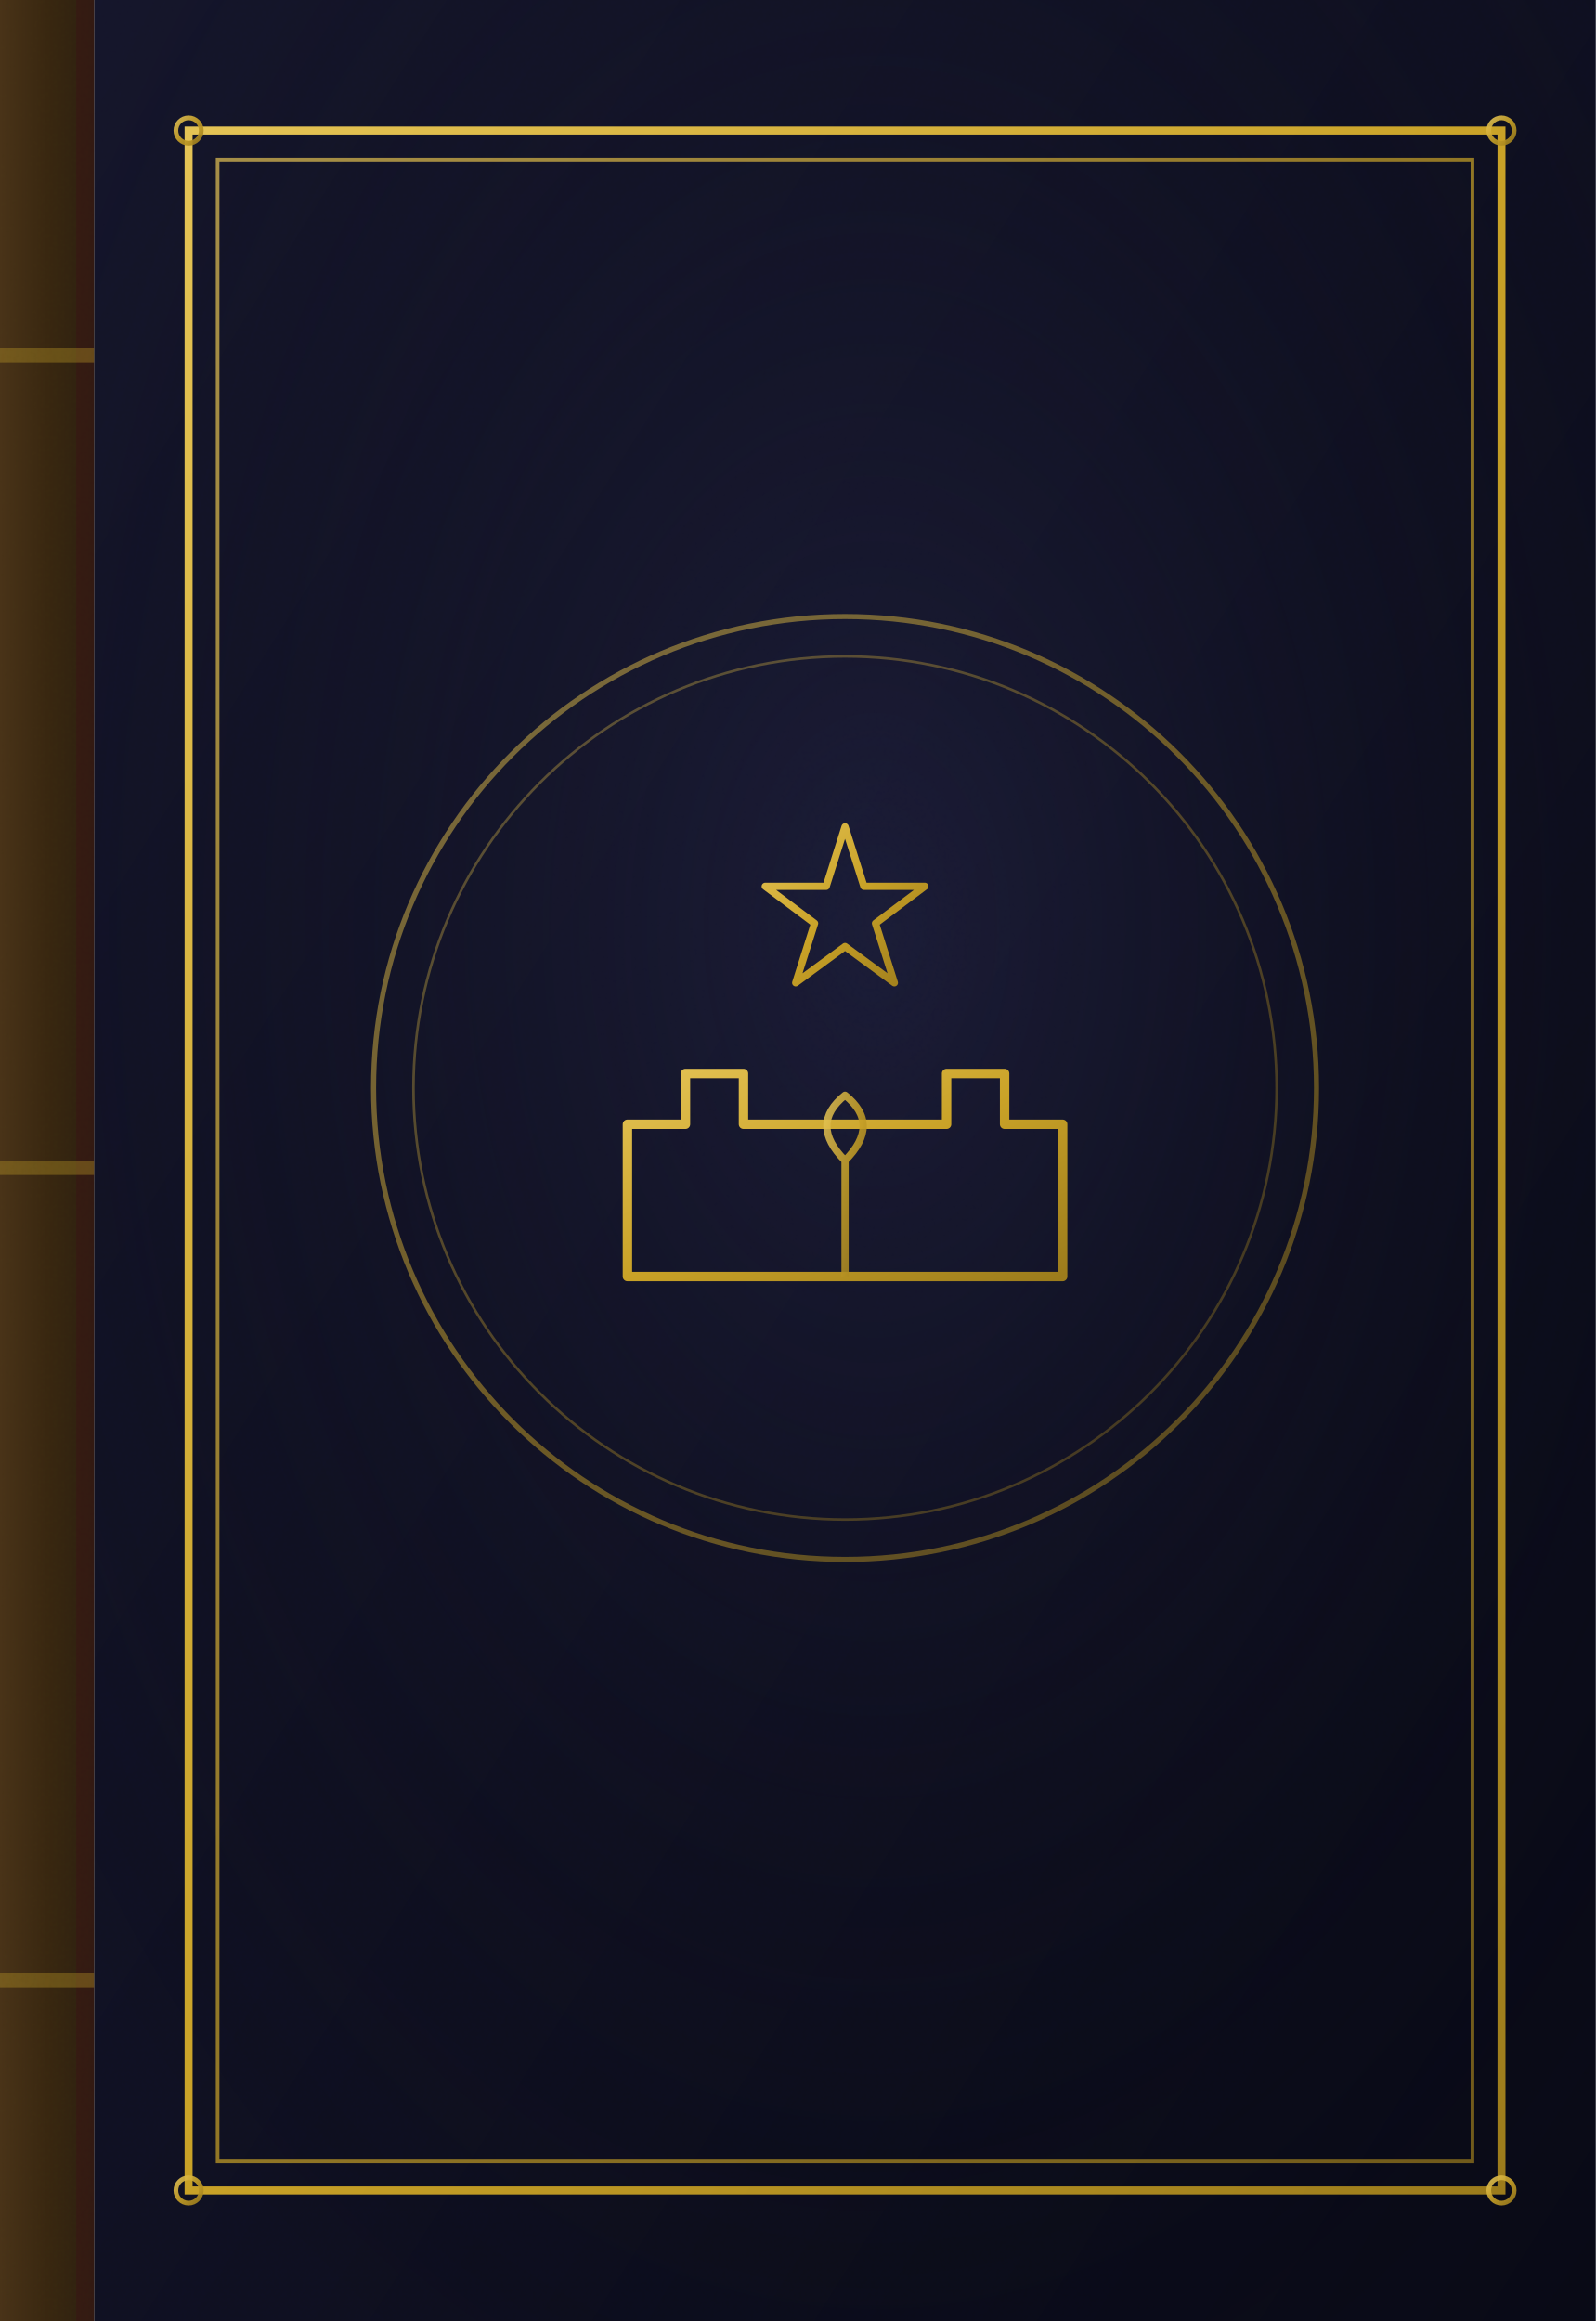
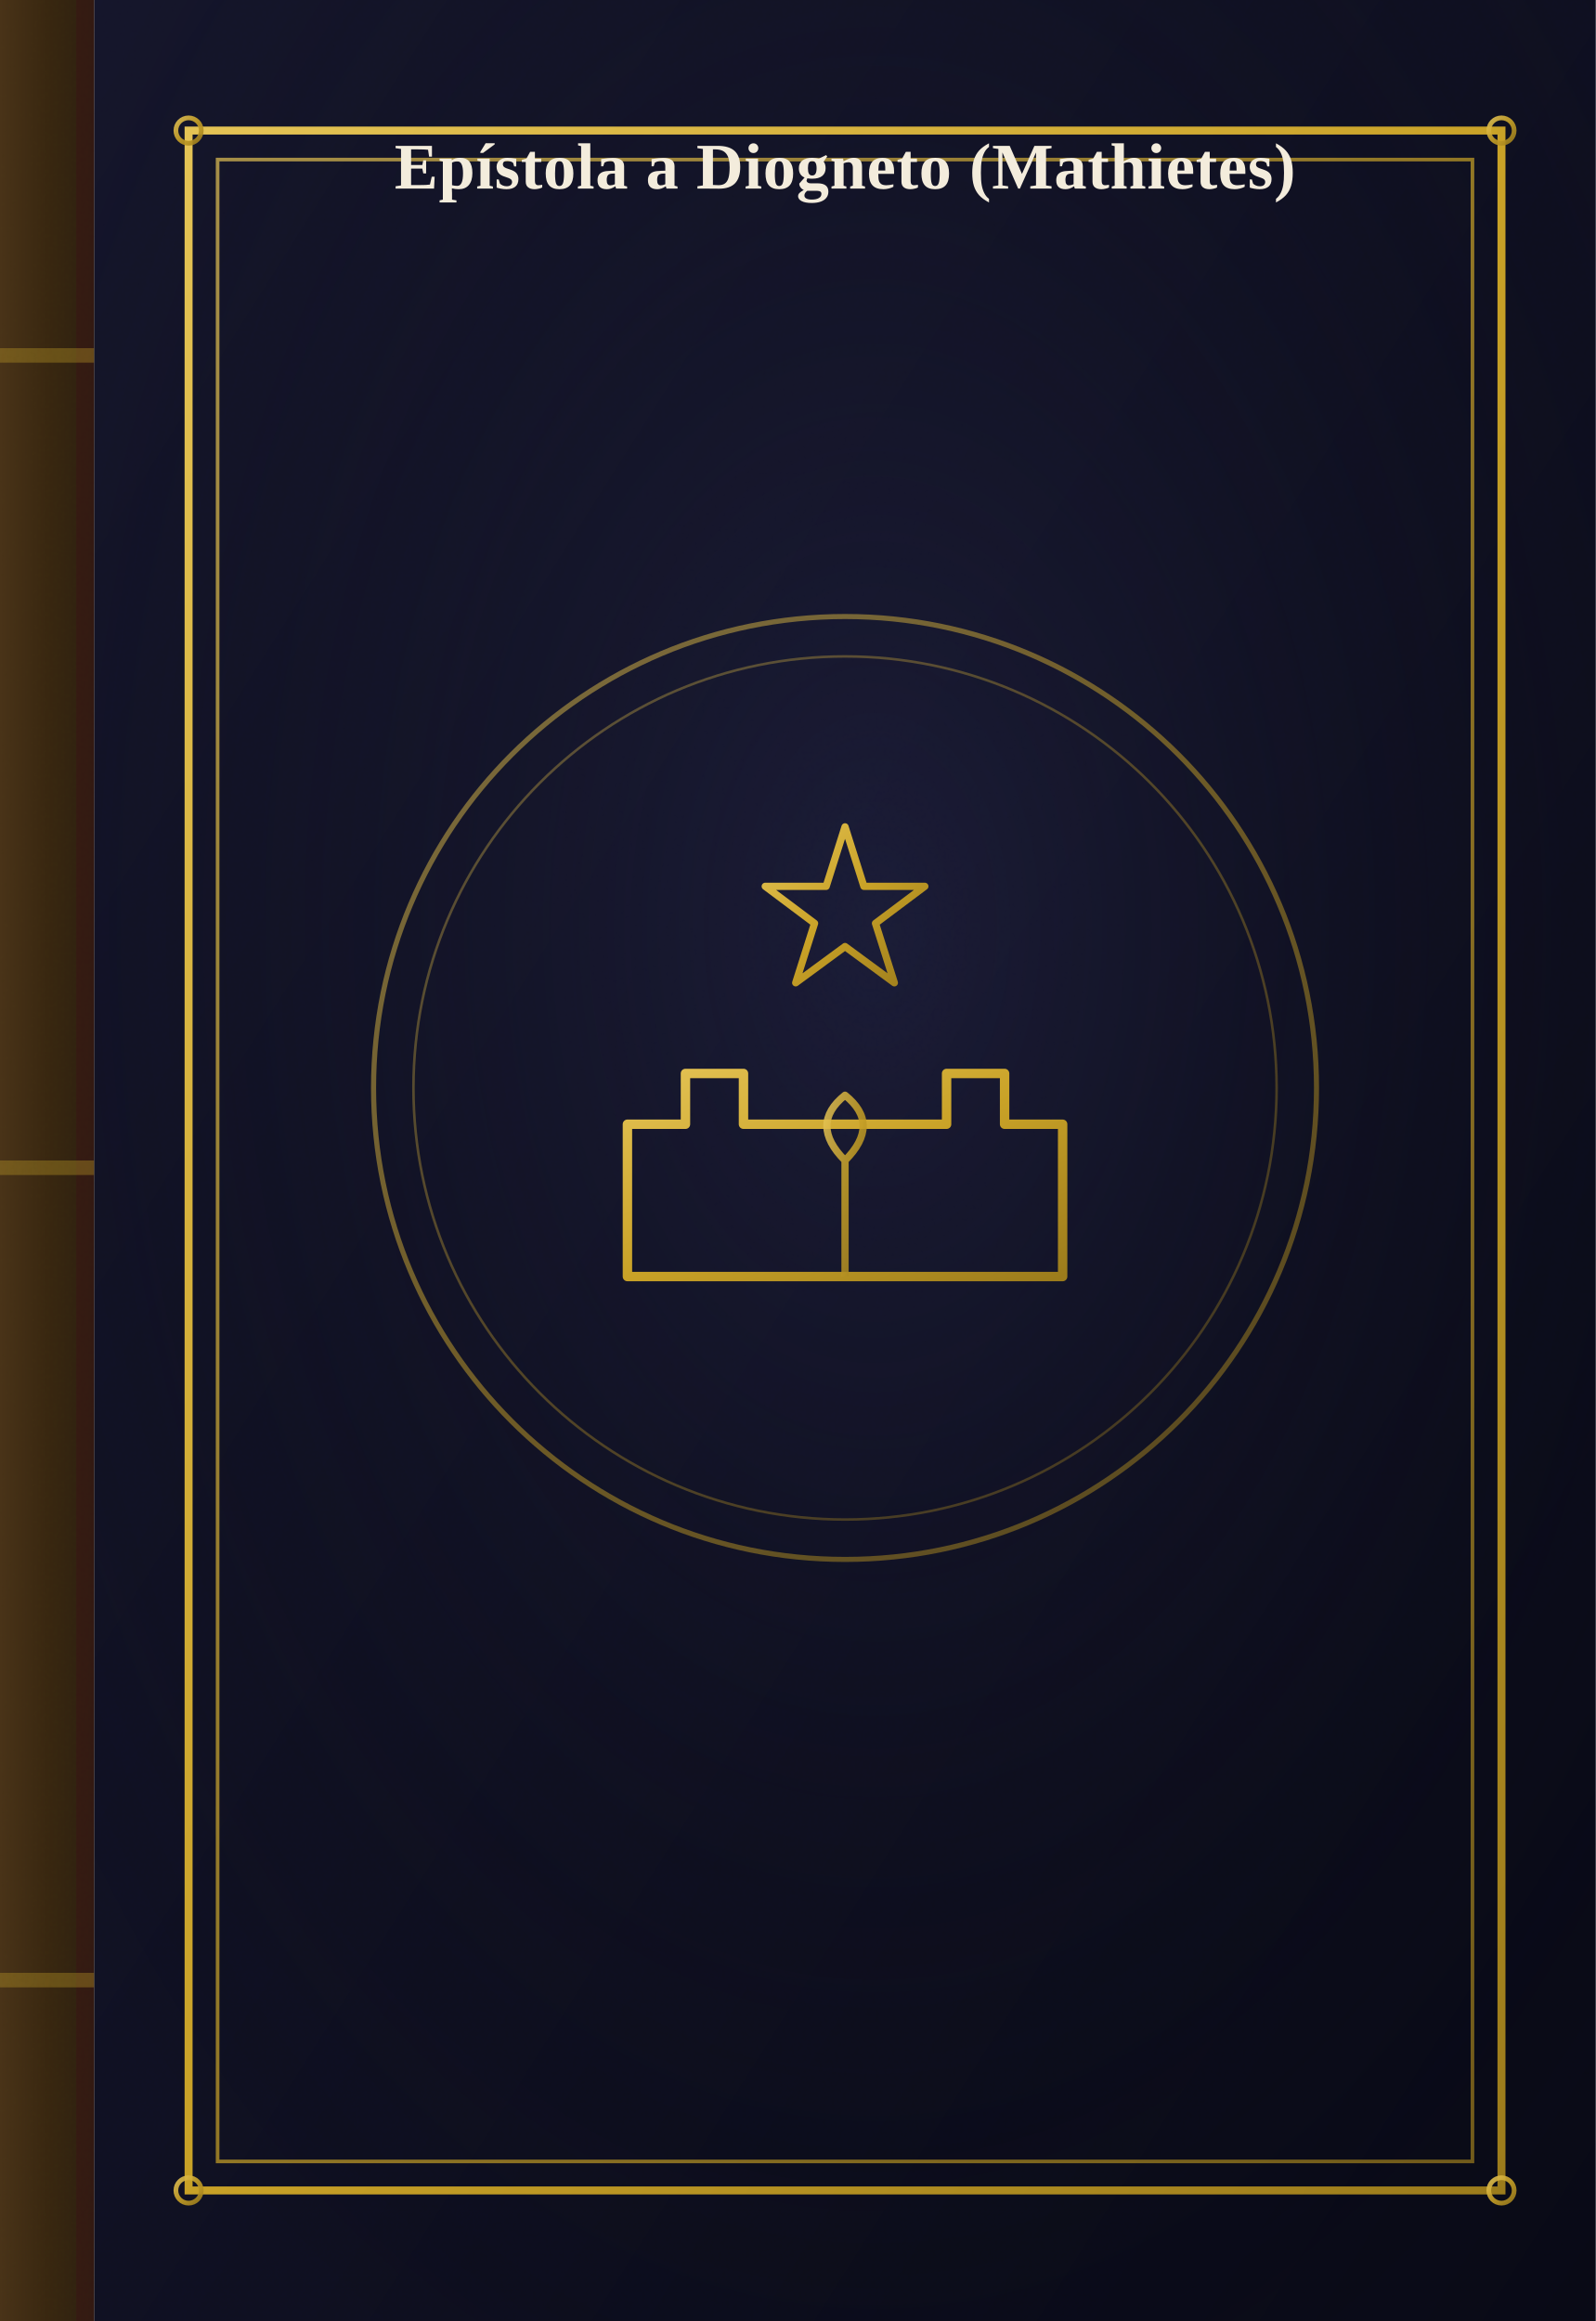
<svg xmlns="http://www.w3.org/2000/svg" width="440" height="640" viewBox="0 0 440 640">
  <defs>
    <linearGradient id="coverGrad" x1="0%" y1="0%" x2="100%" y2="100%">
      <stop offset="0%" stop-color="#16172E" />
      <stop offset="55%" stop-color="#0F1022" />
      <stop offset="100%" stop-color="#090A16" />
    </linearGradient>
    <radialGradient id="vignette" cx="52%" cy="40%" r="70%">
      <stop offset="0%" stop-color="#28294E" stop-opacity="0.5" />
      <stop offset="100%" stop-color="#000000" stop-opacity="0" />
    </radialGradient>
    <linearGradient id="spineGrad" x1="0%" y1="0%" x2="100%" y2="0%">
      <stop offset="0%" stop-color="#4A3418" />
      <stop offset="50%" stop-color="#3A2810" />
      <stop offset="100%" stop-color="#2E2110" />
    </linearGradient>
    <linearGradient id="goldLine" x1="0%" y1="0%" x2="100%" y2="100%">
      <stop offset="0%" stop-color="#E4C355" />
      <stop offset="50%" stop-color="#C9A227" />
      <stop offset="100%" stop-color="#9C7C1C" />
    </linearGradient>
    <filter id="softGrain">
      <feTurbulence type="fractalNoise" baseFrequency="0.9" numOctaves="2" result="noise" />
      <feColorMatrix in="noise" type="matrix" values="0 0 0 0 0  0 0 0 0 0  0 0 0 0 0  0 0 0 0.03 0" />
    </filter>
  </defs>
  <rect x="0" y="0" width="26" height="640" fill="url(#spineGrad)" />
  <rect x="21" y="0" width="5" height="640" fill="#3A1414" opacity="0.5" />
  <rect x="0" y="96" width="26" height="4" fill="#C9A227" opacity="0.35" />
  <rect x="0" y="320" width="26" height="4" fill="#C9A227" opacity="0.35" />
  <rect x="0" y="544" width="26" height="4" fill="#C9A227" opacity="0.35" />
  <rect x="26" y="0" width="414" height="640" fill="url(#coverGrad)" />
  <rect x="26" y="0" width="414" height="640" fill="url(#vignette)" />
  <rect x="26" y="0" width="414" height="640" filter="url(#softGrain)" />
  <rect x="52" y="36" width="362" height="568" fill="none" stroke="url(#goldLine)" stroke-width="2.2" />
  <rect x="60" y="44" width="346" height="552" fill="none" stroke="url(#goldLine)" stroke-width="1" opacity="0.7" />
  <g stroke="url(#goldLine)" stroke-width="1.3" fill="none" opacity="0.9">
    <circle cx="52" cy="36" r="3.5" />
    <circle cx="414" cy="36" r="3.5" />
    <circle cx="52" cy="604" r="3.5" />
    <circle cx="414" cy="604" r="3.5" />
  </g>
+   <text x="233" y="52" text-anchor="middle" fill="#F3ECDC" font-family="Georgia, 'Times New Roman', serif" font-size="18" font-weight="700" letter-spacing="0.2">
+     <tspan x="233" dy="0">Epístola a Diogneto (Mathietes)</tspan>
+   </text>
+   <line x1="80" y1="68" x2="386" y2="68" stroke="url(#goldLine)" stroke-width="0.8" opacity="0.45" />
  <g transform="translate(233,300)">
    <circle r="130" fill="none" stroke="url(#goldLine)" stroke-width="1.4" opacity="0.5" />
    <circle r="119" fill="none" stroke="url(#goldLine)" stroke-width="0.7" opacity="0.35" />
    <g stroke="url(#goldLine)" fill="none" stroke-linejoin="round">
      <path d="M -60,52 L -60,10 L -44,10 L -44,-4 L -28,-4 L -28,10 L 28,10 L 28,-4 L 44,-4 L 44,10 L 60,10 L 60,52 Z" stroke-width="2.6" />
      <line x1="-16" y1="52" x2="-16" y2="24" stroke-width="2" opacity="0.8" />
      <line x1="16" y1="52" x2="16" y2="24" stroke-width="2" opacity="0.8" />
      <path d="M 0,52 L 0,20 Q -10,10 0,2 Q 10,10 0,20" stroke-width="2" opacity="0.85" />
    </g>
    <path d="M 0,-30 L 5.2,-13.6 L 22,-13.6 L 8.4,-3.4 L 13.6,13 L 0,3 L -13.6,13 L -8.4,-3.4 L -22,-13.6 L -5.2,-13.6 Z" stroke="url(#goldLine)" stroke-width="2" fill="none" stroke-linejoin="round" transform="translate(0,-42)" />
  </g>
  <line x1="120" y1="500" x2="346" y2="500" stroke="url(#goldLine)" stroke-width="1" opacity="0.4" />
</svg>
